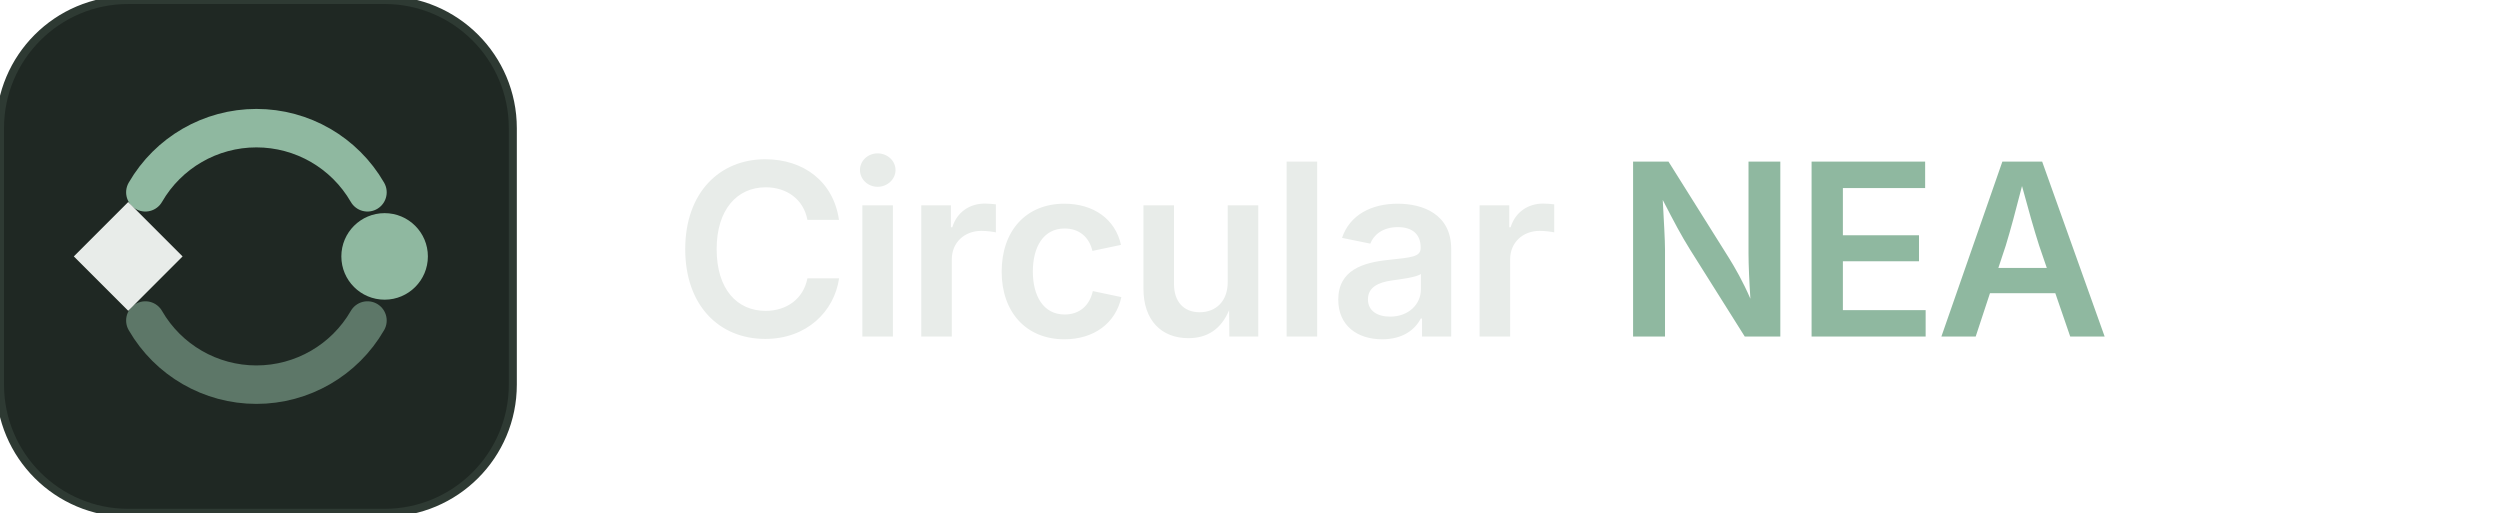
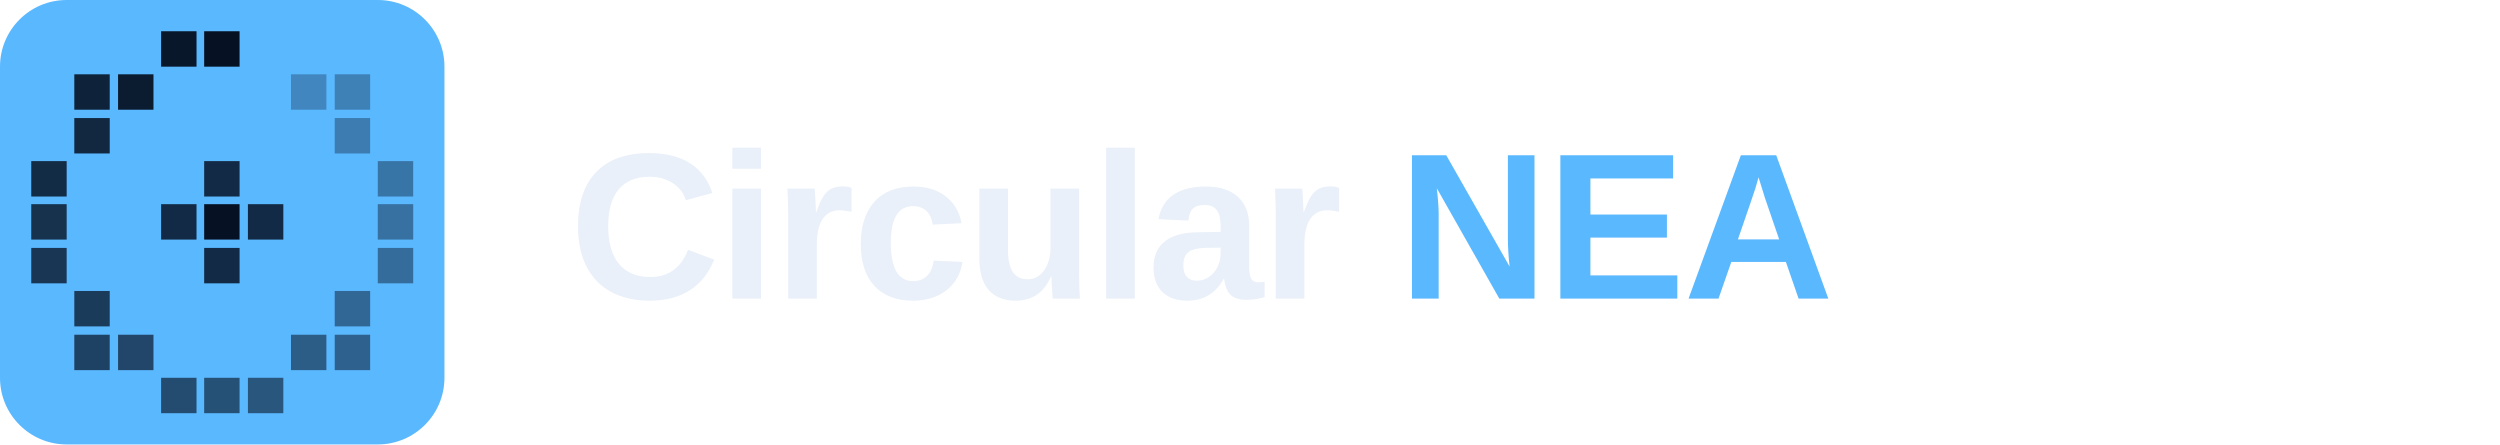
- <svg xmlns="http://www.w3.org/2000/svg" viewBox="0 0 312 64" width="312" height="64" role="img" aria-label="Circular NEA">
+ <svg xmlns="http://www.w3.org/2000/svg" viewBox="0 0 360 64" width="360" height="64" role="img" aria-label="Circular NEA">
  <g>
-     <rect width="64" height="64" rx="16" fill="#1f2823" stroke="#2e3a33" stroke-width="1" />
-     <path d="M18.14 24 A16 16 0 0 1 45.86 24" fill="none" stroke="#8fb8a0" stroke-width="4.8" stroke-linecap="round" />
-     <path d="M45.86 40 A16 16 0 0 1 18.14 40" fill="none" stroke="#8fb8a0" stroke-width="4.8" stroke-linecap="round" opacity=".55" />
-     <rect x="11.2" y="27.2" width="9.6" height="9.6" transform="rotate(45 16 32)" fill="#e8ece9" />
-     <circle cx="48" cy="32" r="5.4" fill="#8fb8a0" />
+     <rect width="64" height="64" rx="9.6" fill="#5ab8ff" />
+     <rect x="41.9" y="10.7" width="5.1" height="5.1" fill="#061224" opacity="0.3" />
+     <rect x="48.2" y="10.7" width="5.1" height="5.1" fill="#061224" opacity="0.33" />
+     <rect x="48.2" y="17.0" width="5.1" height="5.1" fill="#061224" opacity="0.36" />
+     <rect x="54.4" y="23.2" width="5.1" height="5.1" fill="#061224" opacity="0.4" />
+     <rect x="54.4" y="29.4" width="5.1" height="5.1" fill="#061224" opacity="0.43" />
+     <rect x="54.4" y="35.7" width="5.1" height="5.1" fill="#061224" opacity="0.46" />
+     <rect x="48.2" y="41.9" width="5.1" height="5.1" fill="#061224" opacity="0.49" />
+     <rect x="48.2" y="48.2" width="5.1" height="5.1" fill="#061224" opacity="0.52" />
+     <rect x="41.9" y="48.2" width="5.1" height="5.1" fill="#061224" opacity="0.55" />
+     <rect x="35.7" y="54.4" width="5.1" height="5.1" fill="#061224" opacity="0.59" />
+     <rect x="29.4" y="54.4" width="5.1" height="5.1" fill="#061224" opacity="0.62" />
+     <rect x="23.2" y="54.4" width="5.1" height="5.1" fill="#061224" opacity="0.65" />
+     <rect x="17.0" y="48.2" width="5.1" height="5.1" fill="#061224" opacity="0.68" />
+     <rect x="10.7" y="48.2" width="5.1" height="5.1" fill="#061224" opacity="0.71" />
+     <rect x="10.7" y="41.9" width="5.1" height="5.1" fill="#061224" opacity="0.75" />
+     <rect x="4.5" y="35.7" width="5.1" height="5.1" fill="#061224" opacity="0.78" />
+     <rect x="4.5" y="29.4" width="5.1" height="5.1" fill="#061224" opacity="0.81" />
+     <rect x="4.5" y="23.2" width="5.1" height="5.1" fill="#061224" opacity="0.84" />
+     <rect x="10.7" y="17.0" width="5.1" height="5.1" fill="#061224" opacity="0.87" />
+     <rect x="10.7" y="10.7" width="5.1" height="5.1" fill="#061224" opacity="0.9" />
+     <rect x="17.0" y="10.7" width="5.1" height="5.1" fill="#061224" opacity="0.94" />
+     <rect x="23.2" y="4.5" width="5.1" height="5.1" fill="#061224" opacity="0.97" />
+     <rect x="29.4" y="4.5" width="5.1" height="5.1" fill="#061224" />
+     <rect x="29.4" y="23.2" width="5.1" height="5.1" fill="#061224" opacity="0.85" />
+     <rect x="23.2" y="29.4" width="5.1" height="5.1" fill="#061224" opacity="0.85" />
+     <rect x="29.4" y="29.4" width="5.1" height="5.1" fill="#061224" />
+     <rect x="35.7" y="29.4" width="5.1" height="5.1" fill="#061224" opacity="0.85" />
+     <rect x="29.4" y="35.7" width="5.1" height="5.1" fill="#061224" opacity="0.85" />
  </g>
-   <text x="84" y="42" fill="#e8ece9" font-family="Geist, Inter, 'Segoe UI', -apple-system, Helvetica, Arial, sans-serif" font-size="30" font-weight="600" letter-spacing="-0.5">Circular <tspan fill="#8fb8a0">NEA</tspan>
+   <text x="82" y="43" fill="#e9f0f9" font-family="'Archivo', 'Archivo Variable', 'Helvetica Neue', Arial, sans-serif" font-size="30" font-weight="800" font-stretch="112%" letter-spacing="-0.3">Circular <tspan fill="#5ab8ff">NEA</tspan>
  </text>
</svg>
